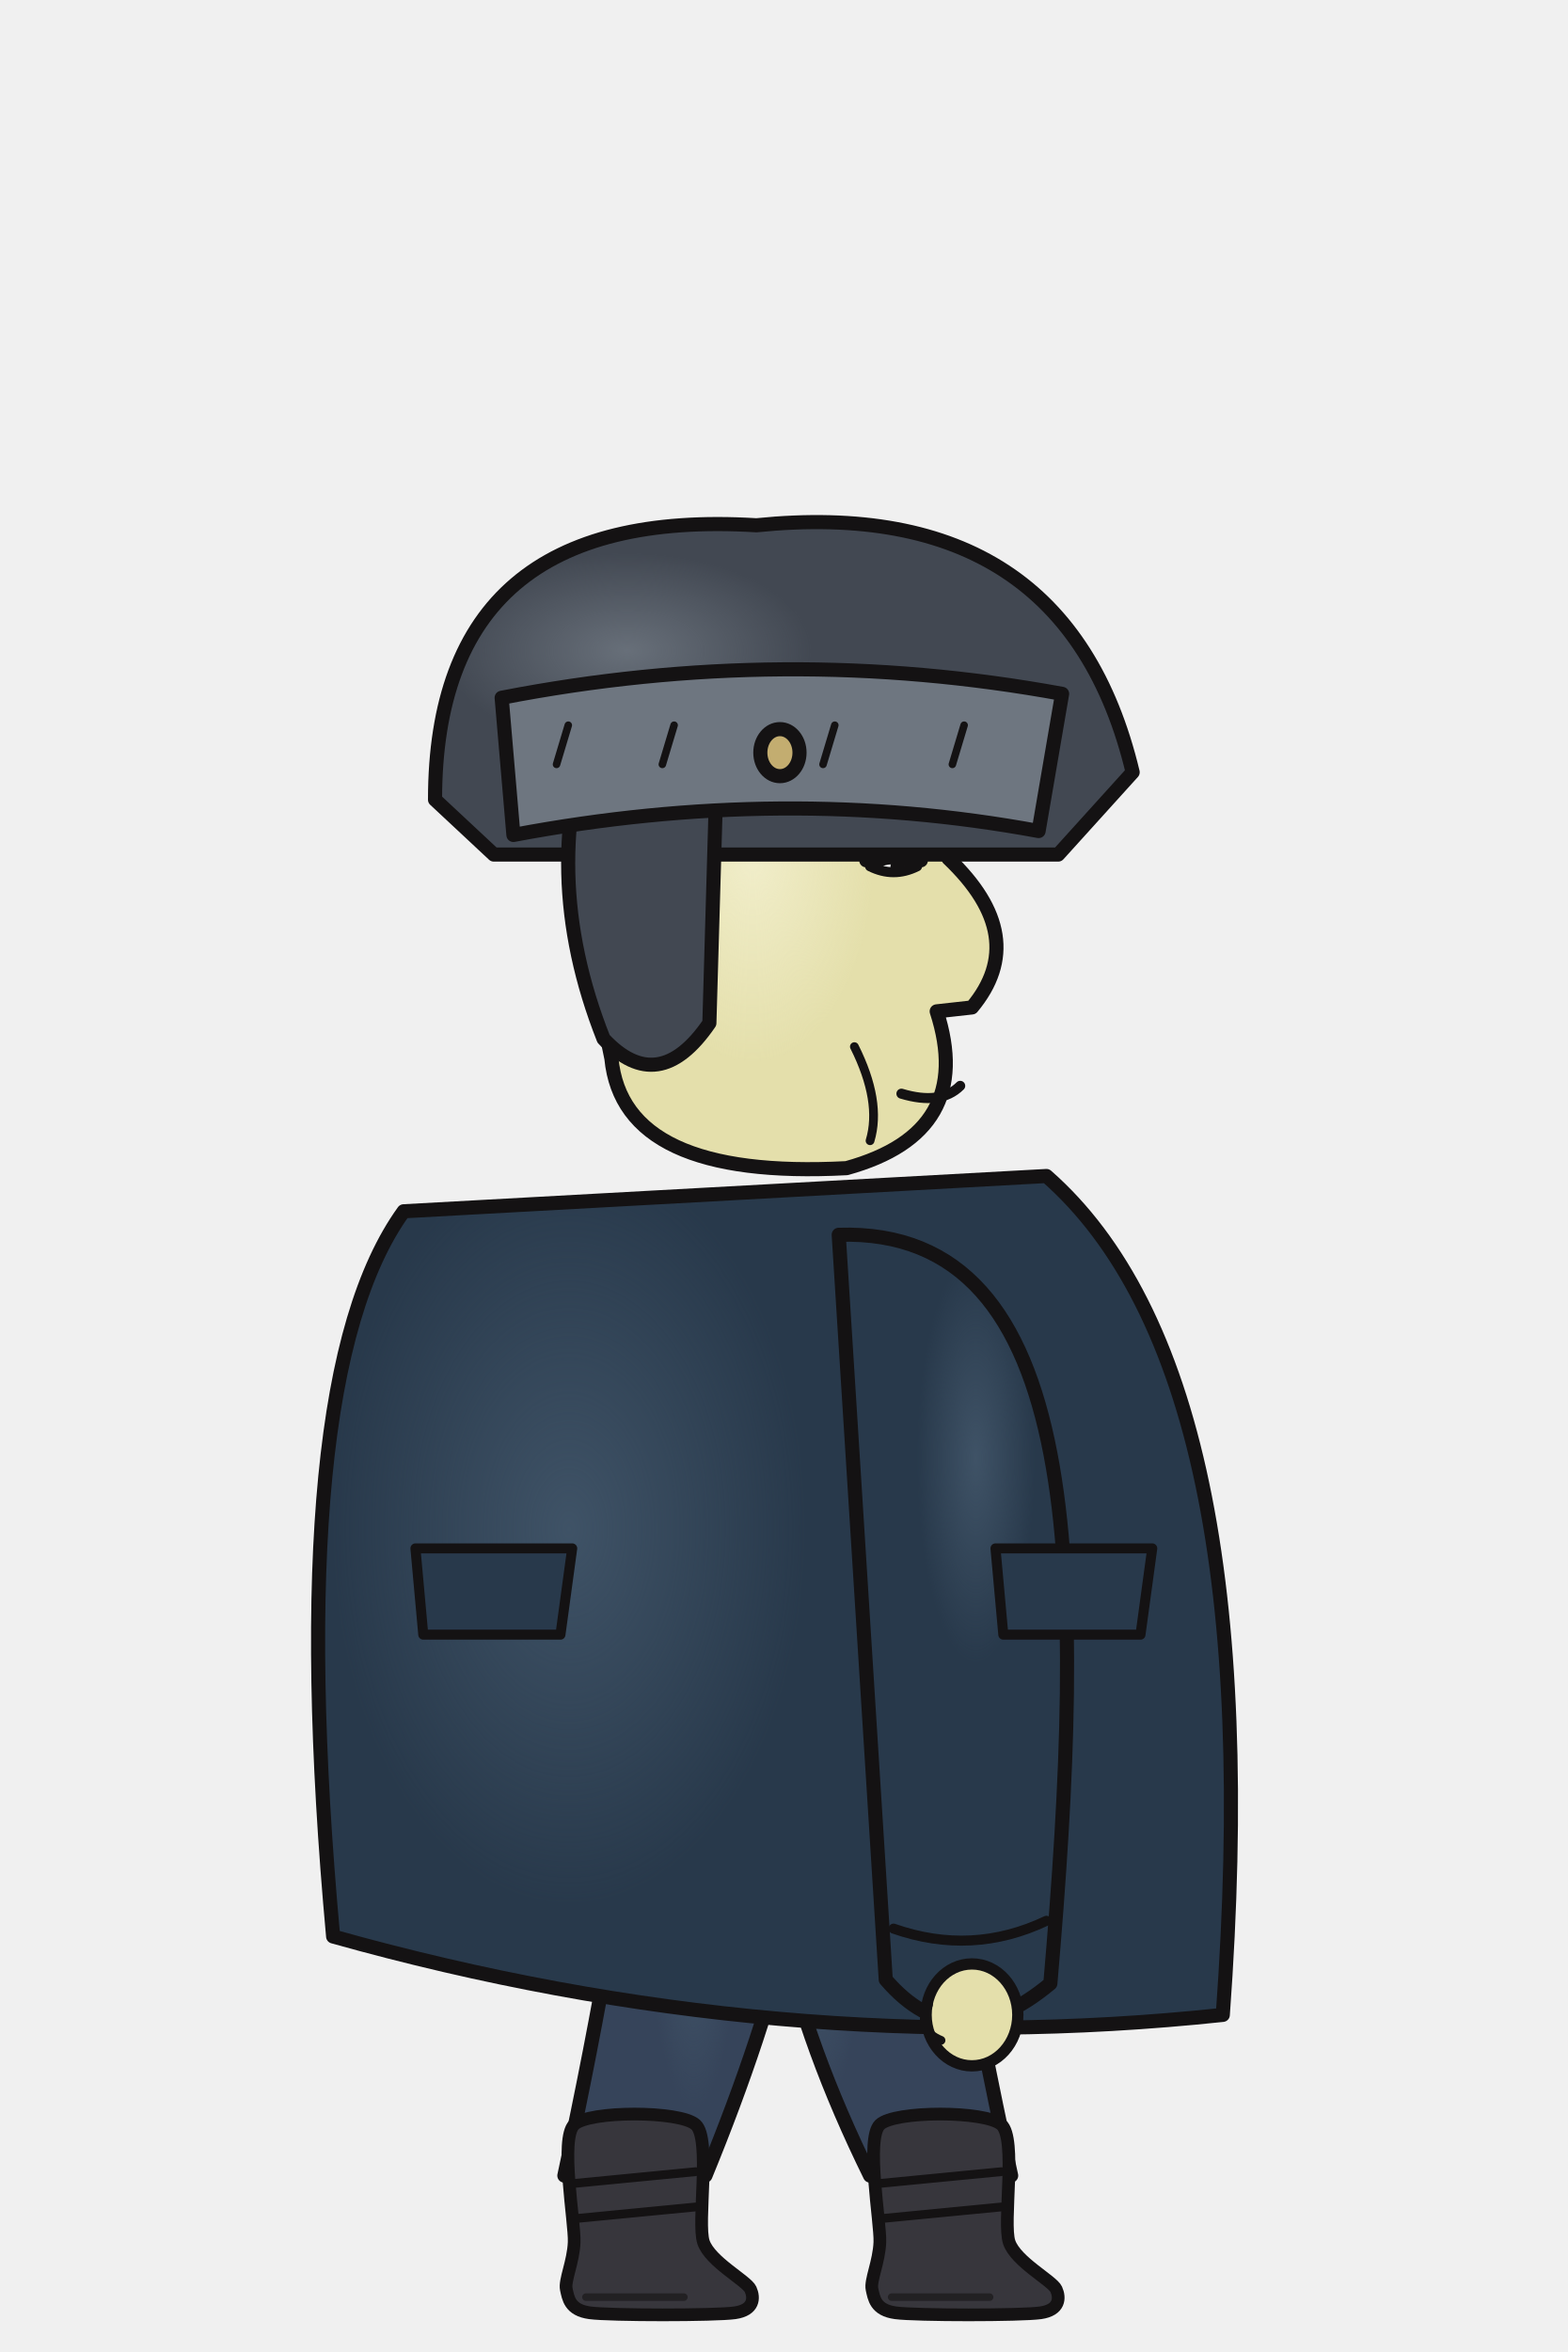
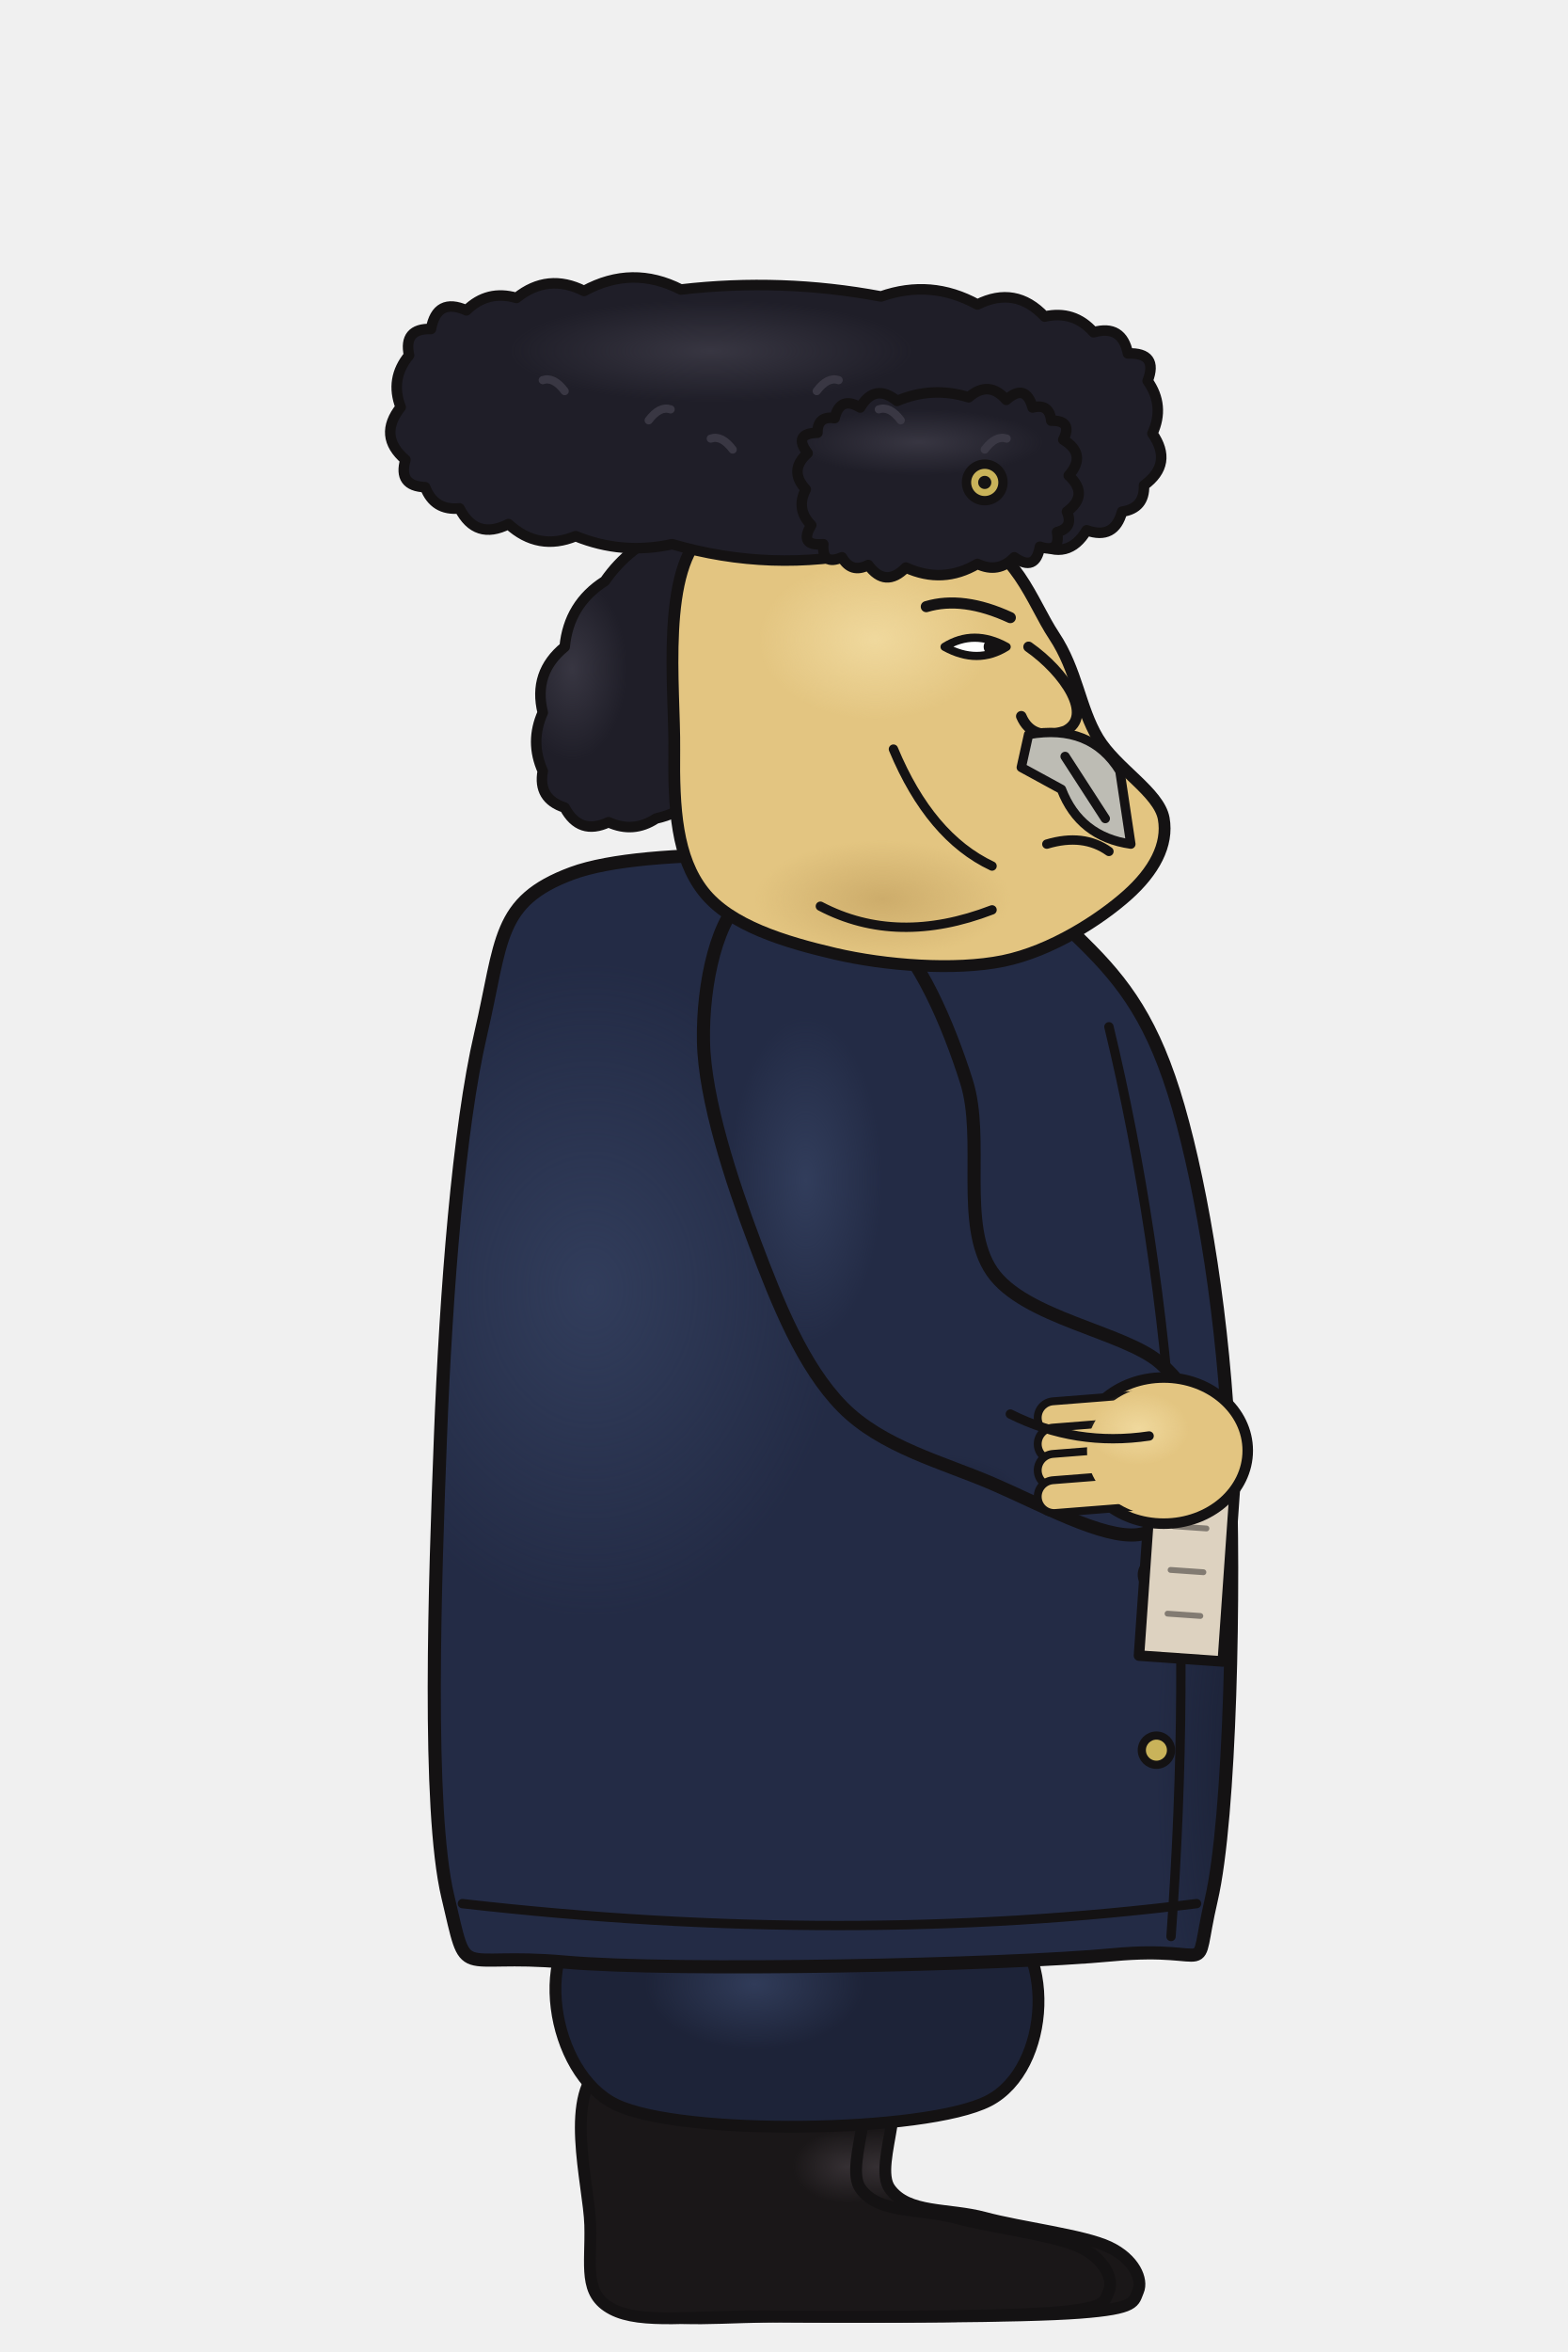
<svg xmlns="http://www.w3.org/2000/svg" width="800" height="1200" viewBox="0 0 400 600">
  <defs>
    <radialGradient id="g1">
-       <stop offset="0" stop-color="#43576B" stop-opacity="0.85" />
-       <stop offset="0.0" stop-color="#43576B" stop-opacity="0.85" />
-       <stop offset="1" stop-color="#43576B" stop-opacity="0" />
+       <stop offset="0" stop-color="#3A3438" stop-opacity="0.85" />
+       <stop offset="0.0" stop-color="#3A3438" stop-opacity="0.85" />
+       <stop offset="1" stop-color="#3A3438" stop-opacity="0" />
    </radialGradient>
    <clipPath id="s1">
-       <path d="M164,438 Q158,490 144.0,555.0 L180.0,555.0 Q210,482 207,438 Z" />
+       <path d="M150.0,512.0 C161.7,504.7 204.3,506.3 216.0,512.0 C227.7,517.7 215.0,539.0 220.0,546.0 C225.0,553.0 236.0,551.3 246.0,554.0 C256.0,556.7 273.0,558.7 280.0,562.0 C287.0,565.3 289.3,571.0 288.0,574.0 C286.7,577.0 287.7,578.8 272.0,580.0 C256.3,581.2 214.0,581.2 194.0,581.0 C174.0,580.8 160.0,583.2 152.0,579.0 C144.0,574.8 146.3,567.2 146.0,556.0 C145.7,544.8 138.3,519.3 150.0,512.0 Z" />
    </clipPath>
    <radialGradient id="g2">
-       <stop offset="0" stop-color="#43576B" stop-opacity="0.85" />
-       <stop offset="0.0" stop-color="#43576B" stop-opacity="0.85" />
-       <stop offset="1" stop-color="#43576B" stop-opacity="0" />
+       <stop offset="0" stop-color="#3A3438" stop-opacity="0.85" />
+       <stop offset="0.0" stop-color="#3A3438" stop-opacity="0.85" />
+       <stop offset="1" stop-color="#3A3438" stop-opacity="0" />
    </radialGradient>
    <clipPath id="s2">
-       <path d="M196,438 Q190,490 222.0,555.0 L258.0,555.0 Q242,482 239,438 Z" />
+       <path d="M166.0,512.0 C177.7,504.7 220.3,506.3 232.0,512.0 C243.7,517.7 231.0,539.0 236.0,546.0 C241.0,553.0 252.0,551.3 262.0,554.0 C272.0,556.7 289.0,558.7 296.0,562.0 C303.0,565.3 305.3,571.0 304.0,574.0 C302.7,577.0 303.7,578.8 288.0,580.0 C272.3,581.2 230.0,581.2 210.0,581.0 C190.0,580.8 176.0,583.2 168.0,579.0 C160.0,574.8 162.3,567.2 162.0,556.0 C161.7,544.8 154.3,519.3 166.0,512.0 Z" />
    </clipPath>
    <radialGradient id="g3">
-       <stop offset="0" stop-color="#43576B" stop-opacity="0.85" />
-       <stop offset="0.0" stop-color="#43576B" stop-opacity="0.85" />
-       <stop offset="1" stop-color="#43576B" stop-opacity="0" />
+       <stop offset="0" stop-color="#34405F" stop-opacity="0.85" />
+       <stop offset="0.0" stop-color="#34405F" stop-opacity="0.85" />
+       <stop offset="1" stop-color="#34405F" stop-opacity="0" />
    </radialGradient>
    <clipPath id="s3">
-       <path d="M103,311 Q72,354 85,496 Q199,528 312,516 Q324,352 267,302 Z" />
+       <path d="M151.0,470.0 C168.2,461.2 242.0,461.3 260.0,470.0 C278.0,478.7 276.2,513.2 259.0,522.0 C241.8,530.8 175.0,531.7 157.0,523.0 C139.0,514.3 133.8,478.8 151.0,470.0 Z" />
    </clipPath>
    <radialGradient id="g4">
-       <stop offset="0" stop-color="#43576B" stop-opacity="0.85" />
-       <stop offset="0.0" stop-color="#43576B" stop-opacity="0.85" />
-       <stop offset="1" stop-color="#43576B" stop-opacity="0" />
+       <stop offset="0" stop-color="#34405F" stop-opacity="0.85" />
+       <stop offset="0.0" stop-color="#34405F" stop-opacity="0.85" />
+       <stop offset="1" stop-color="#34405F" stop-opacity="0" />
    </radialGradient>
    <clipPath id="s4">
-       <path d="M214,310 C277,308 277,397 268,501 Q244,521 226,500 L214,310 Z" />
+       <path d="M145.0,186.0 C165.7,178.3 220.7,180.8 244.0,184.0 C267.3,187.2 273.8,194.0 285.0,205.0 C296.2,216.0 304.3,226.7 311.0,250.0 C317.7,273.3 323.5,308.8 325.0,345.0 C326.5,381.2 325.3,444.2 320.0,467.0 C314.7,489.8 322.5,479.2 293.0,482.0 C263.5,484.8 173.3,486.7 143.0,484.0 C112.7,481.3 116.7,490.0 111.0,466.0 C105.3,442.0 107.5,379.3 109.0,340.0 C110.5,300.7 114.0,255.7 120.0,230.0 C126.0,204.3 124.3,193.7 145.0,186.0 Z" />
    </clipPath>
    <radialGradient id="g5">
-       <stop offset="0" stop-color="#F3F0CF" stop-opacity="0.85" />
-       <stop offset="0.0" stop-color="#F3F0CF" stop-opacity="0.85" />
-       <stop offset="1" stop-color="#F3F0CF" stop-opacity="0" />
+       <stop offset="0" stop-color="#161B2C" stop-opacity="0.85" />
+       <stop offset="0.0" stop-color="#161B2C" stop-opacity="0.85" />
+       <stop offset="1" stop-color="#161B2C" stop-opacity="0" />
    </radialGradient>
    <clipPath id="s5">
-       <path d="M178,170 C214,165 240,199.2 242,221 Q263,241 248,259 L239,260 Q249,290.9 216,300 Q159,303 156,272 Q145,222 178,170 Z" />
+       <path d="M145.0,186.0 C165.7,178.3 220.7,180.8 244.0,184.0 C267.3,187.2 273.8,194.0 285.0,205.0 C296.2,216.0 304.3,226.7 311.0,250.0 C317.7,273.3 323.5,308.8 325.0,345.0 C326.5,381.2 325.3,444.2 320.0,467.0 C314.7,489.8 322.5,479.2 293.0,482.0 C263.5,484.8 173.3,486.7 143.0,484.0 C112.7,481.3 116.7,490.0 111.0,466.0 C105.3,442.0 107.5,379.3 109.0,340.0 C110.5,300.7 114.0,255.7 120.0,230.0 C126.0,204.3 124.3,193.7 145.0,186.0 Z" />
    </clipPath>
    <radialGradient id="g6">
-       <stop offset="0" stop-color="#6E7680" stop-opacity="0.85" />
-       <stop offset="0.0" stop-color="#6E7680" stop-opacity="0.85" />
-       <stop offset="1" stop-color="#6E7680" stop-opacity="0" />
+       <stop offset="0" stop-color="#161B2C" stop-opacity="0.85" />
+       <stop offset="0.0" stop-color="#161B2C" stop-opacity="0.85" />
+       <stop offset="1" stop-color="#161B2C" stop-opacity="0" />
    </radialGradient>
    <clipPath id="s6">
-       <path d="M111,206 Q111,131 193,136 Q272,128 289,199 L270,220 L126,220 Z" />
+       <path d="M145.0,186.0 C165.7,178.3 220.7,180.8 244.0,184.0 C267.3,187.2 273.8,194.0 285.0,205.0 C296.2,216.0 304.3,226.7 311.0,250.0 C317.7,273.3 323.5,308.8 325.0,345.0 C326.5,381.2 325.3,444.2 320.0,467.0 C314.7,489.8 322.5,479.2 293.0,482.0 C263.5,484.8 173.3,486.7 143.0,484.0 C112.7,481.3 116.7,490.0 111.0,466.0 C105.3,442.0 107.5,379.3 109.0,340.0 C110.5,300.7 114.0,255.7 120.0,230.0 C126.0,204.3 124.3,193.7 145.0,186.0 Z" />
+     </clipPath>
+     <radialGradient id="g7">
+       <stop offset="0" stop-color="#626879" stop-opacity="0.85" />
+       <stop offset="0.0" stop-color="#626879" stop-opacity="0.85" />
+       <stop offset="1" stop-color="#626879" stop-opacity="0" />
+     </radialGradient>
+     <clipPath id="s7">
+       <path d="M188.0,190.0 C188.6,189.6 213.7,184.8 215.0,185.0 C216.3,185.2 240.5,196.4 241.0,197.0 C241.5,197.6 234.8,208.9 234.0,209.0 C233.2,209.1 211.1,199.2 210.0,199.0 C208.9,198.8 190.6,202.2 190.0,202.0 C189.4,201.8 187.4,190.4 188.0,190.0 Z" />
+     </clipPath>
+     <radialGradient id="g8">
+       <stop offset="0" stop-color="#34405F" stop-opacity="0.85" />
+       <stop offset="0.0" stop-color="#34405F" stop-opacity="0.85" />
+       <stop offset="1" stop-color="#34405F" stop-opacity="0" />
+     </radialGradient>
+     <clipPath id="s8">
+       <path d="M193.0,192.0 C201.2,186.7 220.0,191.5 230.0,200.0 C240.0,208.5 248.0,227.2 253.0,243.0 C258.0,258.8 251.2,282.2 260.0,295.0 C268.8,307.8 296.3,311.5 306.0,320.0 C315.7,328.5 319.0,338.2 318.0,346.0 C317.0,353.8 309.7,365.8 300.0,367.0 C290.3,368.2 273.5,358.8 260.0,353.0 C246.5,347.2 229.8,343.0 219.0,332.0 C208.2,321.0 201.3,303.7 195.0,287.0 C188.7,270.3 181.3,247.8 181.0,232.0 C180.7,216.2 184.8,197.3 193.0,192.0 Z" />
+     </clipPath>
+     <radialGradient id="g9">
+       <stop offset="0" stop-color="#161B2C" stop-opacity="0.85" />
+       <stop offset="0.0" stop-color="#161B2C" stop-opacity="0.85" />
+       <stop offset="1" stop-color="#161B2C" stop-opacity="0" />
+     </radialGradient>
+     <clipPath id="s9">
+       <path d="M193.0,192.0 C201.2,186.7 220.0,191.5 230.0,200.0 C240.0,208.5 248.0,227.2 253.0,243.0 C258.0,258.8 251.2,282.2 260.0,295.0 C268.8,307.8 296.3,311.5 306.0,320.0 C315.7,328.5 319.0,338.2 318.0,346.0 C317.0,353.8 309.7,365.8 300.0,367.0 C290.3,368.2 273.5,358.8 260.0,353.0 C246.5,347.2 229.8,343.0 219.0,332.0 C208.2,321.0 201.3,303.7 195.0,287.0 C188.7,270.3 181.3,247.8 181.0,232.0 C180.7,216.2 184.8,197.3 193.0,192.0 Z" />
+     </clipPath>
+     <radialGradient id="g10">
+       <stop offset="0" stop-color="#F2DCA2" stop-opacity="0.85" />
+       <stop offset="0.0" stop-color="#F2DCA2" stop-opacity="0.85" />
+       <stop offset="1" stop-color="#F2DCA2" stop-opacity="0" />
+     </radialGradient>
+     <clipPath id="s10">
+       <path d="M284,344 a23,20 0 1,0 46,0 a23,20 0 1,0 -46,0" />
+     </clipPath>
+     <radialGradient id="g11">
+       <stop offset="0" stop-color="#3C3A46" stop-opacity="0.85" />
+       <stop offset="0.0" stop-color="#3C3A46" stop-opacity="0.85" />
+       <stop offset="1" stop-color="#3C3A46" stop-opacity="0" />
+     </radialGradient>
+     <clipPath id="s11">
+       <path d="M194.0,86.0 Q181.4,83.2 172.0,92.0 Q160.8,96.2 154.0,106.0 Q144.1,112.3 143.0,124.0 Q134.3,131.1 137.0,142.0 Q133.4,150.0 137.0,158.0 Q135.6,165.6 143.0,168.0 Q147.1,175.7 155.0,172.0 Q161.8,175.1 168.0,171.0 Q179.2,168.5 184.0,158.0 Q193.8,143.5 192.0,126.0 Q196.6,106.2 194.0,86.0 Z" />
+     </clipPath>
+     <radialGradient id="g12">
+       <stop offset="0" stop-color="#F2DCA2" stop-opacity="0.85" />
+       <stop offset="0.0" stop-color="#F2DCA2" stop-opacity="0.85" />
+       <stop offset="1" stop-color="#F2DCA2" stop-opacity="0" />
+     </radialGradient>
+     <clipPath id="s12">
+       <path d="M182.0,92.0 C195.0,82.0 235.2,87.2 251.0,92.0 C266.8,96.8 270.7,111.5 277.0,121.0 C283.3,130.5 284.0,140.7 289.0,149.0 C294.0,157.3 305.7,163.8 307.0,171.0 C308.3,178.2 304.3,185.5 297.0,192.0 C289.7,198.5 276.3,207.3 263.0,210.0 C249.7,212.7 230.7,211.2 217.0,208.0 C203.3,204.8 188.3,200.3 181.0,191.0 C173.7,181.7 172.8,168.5 173.0,152.0 C173.2,135.5 169.0,102.0 182.0,92.0 Z" />
+     </clipPath>
+     <radialGradient id="g13">
+       <stop offset="0" stop-color="#C9A867" stop-opacity="0.85" />
+       <stop offset="0.0" stop-color="#C9A867" stop-opacity="0.85" />
+       <stop offset="1" stop-color="#C9A867" stop-opacity="0" />
+     </radialGradient>
+     <clipPath id="s13">
+       <path d="M182.0,92.0 C195.0,82.0 235.2,87.2 251.0,92.0 C266.8,96.8 270.7,111.5 277.0,121.0 C283.3,130.5 284.0,140.7 289.0,149.0 C294.0,157.3 305.7,163.8 307.0,171.0 C308.3,178.2 304.3,185.5 297.0,192.0 C289.7,198.5 276.3,207.3 263.0,210.0 C249.7,212.7 230.7,211.2 217.0,208.0 C203.3,204.8 188.3,200.3 181.0,191.0 C173.7,181.7 172.8,168.5 173.0,152.0 C173.2,135.5 169.0,102.0 182.0,92.0 Z" />
+     </clipPath>
+     <radialGradient id="g14">
+       <stop offset="0" stop-color="#3C3A46" stop-opacity="0.85" />
+       <stop offset="0.0" stop-color="#3C3A46" stop-opacity="0.85" />
+       <stop offset="1" stop-color="#3C3A46" stop-opacity="0" />
+     </radialGradient>
+     <clipPath id="s14">
+       <path d="M303.9,65.6 Q309.7,73.9 301.6,79.8 Q301.8,86.1 295.6,87.0 Q293.5,94.8 285.9,92.1 Q280.8,100.6 272.2,95.5 Q263.4,100.6 253.7,97.4 Q240.5,103.5 227.2,97.8 Q199.5,103.8 172.4,95.9 Q158.8,98.9 146.0,93.7 Q135.8,97.9 127.6,90.4 Q118.7,94.9 114.2,86.1 Q107.3,86.8 104.8,80.3 Q97.3,80.0 99.4,72.8 Q91.8,66.3 98.1,58.4 Q95.1,50.6 100.4,44.2 Q98.8,36.8 106.4,37.0 Q108.0,28.3 116.1,31.9 Q121.9,26.2 129.8,28.5 Q138.4,21.6 148.3,26.6 Q161.5,19.4 174.8,26.2 Q202.4,23.0 229.6,28.1 Q243.3,23.3 256.0,30.3 Q266.4,25.1 274.4,33.6 Q282.4,31.8 287.8,37.9 Q295.6,35.7 297.2,43.7 Q305.6,43.4 302.6,51.2 Q307.4,58.0 303.9,65.6 Z" />
+     </clipPath>
+     <radialGradient id="g15">
+       <stop offset="0" stop-color="#3C3A46" stop-opacity="0.85" />
+       <stop offset="0.0" stop-color="#3C3A46" stop-opacity="0.85" />
+       <stop offset="1" stop-color="#3C3A46" stop-opacity="0" />
+     </radialGradient>
+     <clipPath id="s15">
+       <path d="M281.0,77.1 Q286.7,82.4 280.5,87.0 Q282.4,91.4 277.8,92.6 Q278.8,98.5 273.1,96.6 Q271.9,103.6 266.1,99.5 Q261.7,104.0 256.0,101.3 Q246.5,106.9 236.4,102.3 Q230.8,108.0 226.1,101.6 Q221.5,104.0 218.9,99.5 Q213.4,101.9 213.8,95.9 Q207.0,96.5 210.5,90.7 Q206.2,86.3 209.0,80.9 Q204.2,75.7 209.5,71.0 Q205.4,65.6 212.2,65.4 Q212.2,60.7 216.9,61.4 Q218.4,55.2 223.9,58.5 Q227.9,51.7 234.0,56.7 Q243.6,52.6 253.6,55.7 Q259.1,50.9 263.9,56.4 Q269.2,51.7 271.1,58.5 Q275.7,57.3 276.2,62.1 Q282.2,62.0 279.5,67.3 Q286.1,71.3 281.0,77.1 Z" />
    </clipPath>
  </defs>
-   <path d="M164,438 Q158,490 144.0,555.0 L180.0,555.0 Q210,482 207,438 Z" fill="#36445A" />
-   <g clip-path="url(#s1)">
-     <ellipse cx="177" cy="490" rx="11" ry="48" fill="url(#g1)" />
-   </g>
-   <path d="M164,438 Q158,490 144.0,555.0 L180.0,555.0 Q210,482 207,438 Z" fill="none" stroke="#141213" stroke-width="3.6" stroke-linejoin="round" stroke-linecap="round" />
-   <g transform="translate(-23.0,0.0)">
-     <path d="M169.5,542.0 C173.2,538.4 196.5,538.4 200.5,542.0 C204.5,545.6 200.8,567.0 202.5,572.0 C204.2,577.0 213.5,581.8 214.5,584.0 C215.5,586.2 215.4,589.3 210.5,590.0 C205.6,590.7 178.7,590.7 173.5,590.0 C168.3,589.3 168.0,586.2 167.5,584.0 C167.0,581.8 169.3,577.0 169.5,572.0 C169.7,567.0 165.8,545.6 169.5,542.0 Z" fill="#37363C" />
-     <path d="M169.5,542.0 C173.2,538.4 196.5,538.4 200.5,542.0 C204.5,545.6 200.8,567.0 202.5,572.0 C204.2,577.0 213.5,581.8 214.5,584.0 C215.5,586.2 215.4,589.3 210.5,590.0 C205.6,590.7 178.7,590.7 173.5,590.0 C168.3,589.3 168.0,586.2 167.5,584.0 C167.0,581.8 169.3,577.0 169.5,572.0 C169.7,567.0 165.8,545.6 169.5,542.0 Z" fill="none" stroke="#141213" stroke-width="3.24" stroke-linejoin="round" stroke-linecap="round" />
-     <path d="M172.5,586.0 L197.5,586.0" fill="none" stroke="#141213" stroke-width="1.92" stroke-linejoin="round" stroke-linecap="round" opacity="0.6" />
-     <path d="M169.5,557 L200.5,554 M169.5,566 L200.5,563" fill="none" stroke="#141213" stroke-width="2.24" stroke-linejoin="round" stroke-linecap="round" />
-   </g>
-   <path d="M196,438 Q190,490 222.0,555.0 L258.0,555.0 Q242,482 239,438 Z" fill="#36445A" />
-   <g clip-path="url(#s2)">
-     <ellipse cx="209" cy="490" rx="11" ry="48" fill="url(#g2)" />
-   </g>
-   <path d="M196,438 Q190,490 222.0,555.0 L258.0,555.0 Q242,482 239,438 Z" fill="none" stroke="#141213" stroke-width="3.6" stroke-linejoin="round" stroke-linecap="round" />
-   <g transform="translate(23.0,-0.0)">
-     <path d="M201.5,542.0 C205.2,538.4 228.5,538.4 232.5,542.0 C236.5,545.6 232.8,567.0 234.5,572.0 C236.2,577.0 245.5,581.8 246.5,584.0 C247.5,586.2 247.4,589.3 242.5,590.0 C237.6,590.7 210.7,590.7 205.5,590.0 C200.3,589.3 200.0,586.2 199.5,584.0 C199.0,581.8 201.3,577.0 201.5,572.0 C201.7,567.0 197.8,545.6 201.5,542.0 Z" fill="#37363C" />
-     <path d="M201.5,542.0 C205.2,538.4 228.5,538.4 232.5,542.0 C236.5,545.6 232.8,567.0 234.5,572.0 C236.2,577.0 245.5,581.8 246.5,584.0 C247.5,586.2 247.4,589.3 242.5,590.0 C237.6,590.7 210.7,590.7 205.5,590.0 C200.3,589.3 200.0,586.2 199.5,584.0 C199.0,581.8 201.3,577.0 201.5,572.0 C201.7,567.0 197.8,545.6 201.5,542.0 Z" fill="none" stroke="#141213" stroke-width="3.24" stroke-linejoin="round" stroke-linecap="round" />
-     <path d="M204.5,586.0 L229.5,586.0" fill="none" stroke="#141213" stroke-width="1.92" stroke-linejoin="round" stroke-linecap="round" opacity="0.6" />
-     <path d="M201.5,557 L232.5,554 M201.5,566 L232.5,563" fill="none" stroke="#141213" stroke-width="2.24" stroke-linejoin="round" stroke-linecap="round" />
-   </g>
-   <g transform="translate(0,-2.0)">
-     <path d="M103,311 Q72,354 85,496 Q199,528 312,516 Q324,352 267,302 Z" fill="#28394B" />
-     <g clip-path="url(#s3)">
-       <ellipse cx="145.2" cy="392" rx="60.28" ry="96.3" fill="url(#g3)" />
+   <g transform="translate(200,590) scale(0.932) translate(-200,-580)">
+     <g transform="translate(-3,0)">
+       <g transform="translate(12.00,-0.00)">
+         <path d="M150.0,512.0 C161.7,504.7 204.3,506.3 216.0,512.0 C227.7,517.7 215.0,539.0 220.0,546.0 C225.0,553.0 236.0,551.3 246.0,554.0 C256.0,556.7 273.0,558.7 280.0,562.0 C287.0,565.3 289.3,571.0 288.0,574.0 C286.7,577.0 287.7,578.8 272.0,580.0 C256.3,581.2 214.0,581.2 194.0,581.0 C174.0,580.8 160.0,583.2 152.0,579.0 C144.0,574.8 146.3,567.2 146.0,556.0 C145.7,544.8 138.3,519.3 150.0,512.0 Z" fill="#1A1718" />
+         <g clip-path="url(#s1)">
+           <ellipse cx="216.4" cy="540" rx="15" ry="10" fill="url(#g1)" />
+         </g>
+         <path d="M150.0,512.0 C161.7,504.7 204.3,506.3 216.0,512.0 C227.7,517.7 215.0,539.0 220.0,546.0 C225.0,553.0 236.0,551.3 246.0,554.0 C256.0,556.7 273.0,558.7 280.0,562.0 C287.0,565.3 289.3,571.0 288.0,574.0 C286.7,577.0 287.7,578.8 272.0,580.0 C256.3,581.2 214.0,581.2 194.0,581.0 C174.0,580.8 160.0,583.2 152.0,579.0 C144.0,574.8 146.3,567.2 146.0,556.0 C145.7,544.8 138.3,519.3 150.0,512.0 Z" fill="none" stroke="#141213" stroke-width="3.24" stroke-linejoin="round" stroke-linecap="round" />
+       </g>
+       <g transform="translate(-12.00,0.00)">
+         <path d="M166.0,512.0 C177.7,504.7 220.3,506.3 232.0,512.0 C243.7,517.7 231.0,539.0 236.0,546.0 C241.0,553.0 252.0,551.3 262.0,554.0 C272.0,556.7 289.0,558.7 296.0,562.0 C303.0,565.3 305.3,571.0 304.0,574.0 C302.7,577.0 303.7,578.8 288.0,580.0 C272.3,581.2 230.0,581.2 210.0,581.0 C190.0,580.8 176.0,583.2 168.0,579.0 C160.0,574.8 162.3,567.2 162.0,556.0 C161.7,544.8 154.3,519.3 166.0,512.0 Z" fill="#1A1718" />
+         <g clip-path="url(#s2)">
+           <ellipse cx="232.4" cy="540" rx="15" ry="10" fill="url(#g2)" />
+         </g>
+         <path d="M166.0,512.0 C177.7,504.7 220.3,506.3 232.0,512.0 C243.7,517.7 231.0,539.0 236.0,546.0 C241.0,553.0 252.0,551.3 262.0,554.0 C272.0,556.7 289.0,558.7 296.0,562.0 C303.0,565.3 305.3,571.0 304.0,574.0 C302.7,577.0 303.7,578.8 288.0,580.0 C272.3,581.2 230.0,581.2 210.0,581.0 C190.0,580.8 176.0,583.2 168.0,579.0 C160.0,574.8 162.3,567.2 162.0,556.0 C161.7,544.8 154.3,519.3 166.0,512.0 Z" fill="none" stroke="#141213" stroke-width="3.24" stroke-linejoin="round" stroke-linecap="round" />
+       </g>
+       <path d="M151.0,470.0 C168.2,461.2 242.0,461.3 260.0,470.0 C278.0,478.7 276.2,513.2 259.0,522.0 C241.8,530.8 175.0,531.7 157.0,523.0 C139.0,514.3 133.8,478.8 151.0,470.0 Z" fill="#1D2338" />
+       <g clip-path="url(#s3)">
+         <ellipse cx="195" cy="490" rx="30" ry="18" fill="url(#g3)" />
+       </g>
+       <path d="M151.0,470.0 C168.2,461.2 242.0,461.3 260.0,470.0 C278.0,478.7 276.2,513.2 259.0,522.0 C241.8,530.8 175.0,531.7 157.0,523.0 C139.0,514.3 133.8,478.8 151.0,470.0 Z" fill="none" stroke="#141213" stroke-width="3.24" stroke-linejoin="round" stroke-linecap="round" />
+       <path d="M145.0,186.0 C165.7,178.3 220.7,180.8 244.0,184.0 C267.3,187.2 273.8,194.0 285.0,205.0 C296.2,216.0 304.3,226.7 311.0,250.0 C317.7,273.3 323.5,308.8 325.0,345.0 C326.5,381.2 325.3,444.2 320.0,467.0 C314.7,489.8 322.5,479.2 293.0,482.0 C263.5,484.8 173.3,486.7 143.0,484.0 C112.7,481.3 116.7,490.0 111.0,466.0 C105.3,442.0 107.5,379.3 109.0,340.0 C110.5,300.7 114.0,255.7 120.0,230.0 C126.0,204.3 124.3,193.7 145.0,186.0 Z" fill="#232B45" />
+       <g clip-path="url(#s4)">
+         <ellipse cx="150" cy="300" rx="70" ry="90" fill="url(#g4)" />
+       </g>
+       <g clip-path="url(#s5)">
+         <ellipse cx="70" cy="425" rx="38" ry="110" fill="url(#g5)" />
+       </g>
+       <g clip-path="url(#s6)">
+         <ellipse cx="340" cy="430" rx="35" ry="110" fill="url(#g6)" />
+       </g>
+       <path d="M145.0,186.0 C165.7,178.3 220.7,180.8 244.0,184.0 C267.3,187.2 273.8,194.0 285.0,205.0 C296.2,216.0 304.3,226.7 311.0,250.0 C317.7,273.3 323.5,308.8 325.0,345.0 C326.5,381.2 325.3,444.2 320.0,467.0 C314.7,489.8 322.5,479.2 293.0,482.0 C263.5,484.8 173.3,486.7 143.0,484.0 C112.7,481.3 116.7,490.0 111.0,466.0 C105.3,442.0 107.5,379.3 109.0,340.0 C110.5,300.7 114.0,255.7 120.0,230.0 C126.0,204.3 124.3,193.7 145.0,186.0 Z" fill="none" stroke="#141213" stroke-width="3.6" stroke-linejoin="round" stroke-linecap="round" />
+       <path d="M292,228 Q319,340 309,477 M115,468 Q220,480 316,468" fill="none" stroke="#141213" stroke-width="2.56" stroke-linejoin="round" stroke-linecap="round" />
+       <ellipse cx="305.0" cy="330.0" rx="4.0" ry="4.0" fill="#C9B35A" stroke="#141213" stroke-width="2.24" />
+       <ellipse cx="305.0" cy="378.0" rx="4.0" ry="4.0" fill="#C9B35A" stroke="#141213" stroke-width="2.24" />
+       <ellipse cx="305.0" cy="426.0" rx="4.0" ry="4.0" fill="#C9B35A" stroke="#141213" stroke-width="2.24" />
+       <path d="M188.0,190.0 C188.6,189.6 213.7,184.8 215.0,185.0 C216.3,185.2 240.5,196.4 241.0,197.0 C241.5,197.6 234.8,208.9 234.0,209.0 C233.2,209.1 211.1,199.2 210.0,199.0 C208.9,198.8 190.6,202.2 190.0,202.0 C189.4,201.8 187.4,190.4 188.0,190.0 Z" fill="#34405F" />
+       <g clip-path="url(#s7)">
+         <ellipse cx="213.0" cy="197.0" rx="19" ry="5" fill="url(#g7)" />
+       </g>
+       <path d="M188.0,190.0 C188.6,189.6 213.7,184.8 215.0,185.0 C216.3,185.2 240.5,196.4 241.0,197.0 C241.5,197.6 234.8,208.9 234.0,209.0 C233.2,209.1 211.1,199.2 210.0,199.0 C208.9,198.8 190.6,202.2 190.0,202.0 C189.4,201.8 187.4,190.4 188.0,190.0 Z" fill="none" stroke="#141213" stroke-width="3.6" stroke-linejoin="round" stroke-linecap="round" />
+       <path d="M191,191 L215,188" fill="none" stroke="#963F44" stroke-width="2.6" stroke-linejoin="round" stroke-linecap="round" />
+       <ellipse cx="236.0" cy="197.0" rx="3.2" ry="3.2" fill="#C9B35A" stroke="#141213" stroke-width="2.24" />
+       <path d="M193.0,192.0 C201.2,186.7 220.0,191.5 230.0,200.0 C240.0,208.5 248.0,227.2 253.0,243.0 C258.0,258.8 251.2,282.2 260.0,295.0 C268.8,307.8 296.3,311.5 306.0,320.0 C315.7,328.5 319.0,338.2 318.0,346.0 C317.0,353.8 309.7,365.8 300.0,367.0 C290.3,368.2 273.5,358.8 260.0,353.0 C246.5,347.2 229.8,343.0 219.0,332.0 C208.2,321.0 201.3,303.7 195.0,287.0 C188.7,270.3 181.3,247.8 181.0,232.0 C180.7,216.2 184.8,197.3 193.0,192.0 Z" fill="#232B45" />
+       <g clip-path="url(#s8)">
+         <ellipse cx="209" cy="270" rx="21" ry="45" fill="url(#g8)" />
+       </g>
+       <g clip-path="url(#s9)">
+         <ellipse cx="245" cy="360" rx="26" ry="15" fill="url(#g9)" />
+       </g>
+       <path d="M193.0,192.0 C201.2,186.7 220.0,191.5 230.0,200.0 C240.0,208.5 248.0,227.2 253.0,243.0 C258.0,258.8 251.2,282.2 260.0,295.0 C268.8,307.8 296.3,311.5 306.0,320.0 C315.7,328.5 319.0,338.2 318.0,346.0 C317.0,353.8 309.7,365.8 300.0,367.0 C290.3,368.2 273.5,358.8 260.0,353.0 C246.5,347.2 229.8,343.0 219.0,332.0 C208.2,321.0 201.3,303.7 195.0,287.0 C188.7,270.3 181.3,247.8 181.0,232.0 C180.7,216.2 184.8,197.3 193.0,192.0 Z" fill="none" stroke="#141213" stroke-width="3.6" stroke-linejoin="round" stroke-linecap="round" />
+       <g transform="rotate(4 314 368)">
+         <path d="M302.5,335.0 L325.5,335.0 L325.5,401.0 L302.5,401.0 Z" fill="#DDD2C0" stroke="#141213" stroke-width="2.88" stroke-linejoin="round" stroke-linecap="round" />
+         <ellipse cx="309.5" cy="335.0" rx="2.8" ry="4.2" fill="none" stroke="#141213" stroke-width="2.56" />
+         <ellipse cx="311.3" cy="335.0" rx="2.8" ry="4.2" fill="none" stroke="#141213" stroke-width="2.56" />
+         <ellipse cx="313.1" cy="335.0" rx="2.8" ry="4.2" fill="none" stroke="#141213" stroke-width="2.56" />
+         <ellipse cx="314.9" cy="335.0" rx="2.8" ry="4.2" fill="none" stroke="#141213" stroke-width="2.56" />
+         <ellipse cx="316.7" cy="335.0" rx="2.8" ry="4.2" fill="none" stroke="#141213" stroke-width="2.56" />
+         <ellipse cx="318.5" cy="335.0" rx="2.8" ry="4.2" fill="none" stroke="#141213" stroke-width="2.56" />
+         <path d="M309.5,353.0 L318.5,353.0" fill="none" stroke="#141213" stroke-width="1.6" stroke-linejoin="round" stroke-linecap="round" opacity="0.45" />
+         <path d="M309.5,365.0 L318.5,365.0" fill="none" stroke="#141213" stroke-width="1.6" stroke-linejoin="round" stroke-linecap="round" opacity="0.45" />
+         <path d="M309.5,377.0 L318.5,377.0" fill="none" stroke="#141213" stroke-width="1.6" stroke-linejoin="round" stroke-linecap="round" opacity="0.45" />
+         <path d="M309.5,389.0 L318.5,389.0" fill="none" stroke="#141213" stroke-width="1.6" stroke-linejoin="round" stroke-linecap="round" opacity="0.45" />
+       </g>
+       <ellipse cx="307.0" cy="344.0" rx="23.0" ry="20.0" fill="#E3C581" stroke="#141213" stroke-width="2.88" />
+       <path d="M302.4,333.0 L277.0,335.0" fill="none" stroke="#141213" stroke-width="11.16" stroke-linejoin="round" stroke-linecap="round" />
+       <path d="M302.4,333.0 L277.0,335.0" fill="none" stroke="#E3C581" stroke-width="6.84" stroke-linejoin="round" stroke-linecap="round" />
+       <path d="M302.4,340.2 L277.0,342.2" fill="none" stroke="#141213" stroke-width="11.16" stroke-linejoin="round" stroke-linecap="round" />
+       <path d="M302.4,340.2 L277.0,342.2" fill="none" stroke="#E3C581" stroke-width="6.84" stroke-linejoin="round" stroke-linecap="round" />
+       <path d="M302.4,347.4 L277.0,349.4" fill="none" stroke="#141213" stroke-width="11.16" stroke-linejoin="round" stroke-linecap="round" />
+       <path d="M302.4,347.4 L277.0,349.4" fill="none" stroke="#E3C581" stroke-width="6.84" stroke-linejoin="round" stroke-linecap="round" />
+       <path d="M302.4,354.6 L277.0,356.6" fill="none" stroke="#141213" stroke-width="11.16" stroke-linejoin="round" stroke-linecap="round" />
+       <path d="M302.4,354.6 L277.0,356.6" fill="none" stroke="#E3C581" stroke-width="6.84" stroke-linejoin="round" stroke-linecap="round" />
+       <ellipse cx="307.0" cy="344.0" rx="21.0" ry="18.0" fill="#E3C581" />
+       <g clip-path="url(#s10)">
+         <ellipse cx="300.1" cy="338.0" rx="13.8" ry="10.0" fill="url(#g10)" />
+       </g>
+       <path d="M265,334 Q283,343 303,340" fill="none" stroke="#141213" stroke-width="2.56" stroke-linejoin="round" stroke-linecap="round" />
+       <path d="M194.0,86.0 Q181.4,83.2 172.0,92.0 Q160.8,96.2 154.0,106.0 Q144.1,112.3 143.0,124.0 Q134.3,131.1 137.0,142.0 Q133.4,150.0 137.0,158.0 Q135.6,165.6 143.0,168.0 Q147.1,175.7 155.0,172.0 Q161.8,175.1 168.0,171.0 Q179.2,168.5 184.0,158.0 Q193.8,143.5 192.0,126.0 Q196.6,106.2 194.0,86.0 Z" fill="#1F1E28" />
+       <g clip-path="url(#s11)">
+         <ellipse cx="145" cy="130" rx="15" ry="25" fill="url(#g11)" />
+       </g>
+       <path d="M194.0,86.0 Q181.4,83.2 172.0,92.0 Q160.8,96.2 154.0,106.0 Q144.1,112.3 143.0,124.0 Q134.3,131.1 137.0,142.0 Q133.4,150.0 137.0,158.0 Q135.6,165.6 143.0,168.0 Q147.1,175.7 155.0,172.0 Q161.8,175.1 168.0,171.0 Q179.2,168.5 184.0,158.0 Q193.8,143.5 192.0,126.0 Q196.6,106.2 194.0,86.0 Z" fill="none" stroke="#141213" stroke-width="2.88" stroke-linejoin="round" stroke-linecap="round" />
+       <path d="M182.0,92.0 C195.0,82.0 235.2,87.2 251.0,92.0 C266.8,96.8 270.7,111.5 277.0,121.0 C283.3,130.5 284.0,140.7 289.0,149.0 C294.0,157.3 305.7,163.8 307.0,171.0 C308.3,178.2 304.3,185.5 297.0,192.0 C289.7,198.5 276.3,207.3 263.0,210.0 C249.7,212.7 230.7,211.2 217.0,208.0 C203.3,204.8 188.3,200.3 181.0,191.0 C173.7,181.7 172.8,168.5 173.0,152.0 C173.2,135.5 169.0,102.0 182.0,92.0 Z" fill="#E3C581" />
+       <g clip-path="url(#s12)">
+         <ellipse cx="228" cy="122" rx="32" ry="22" fill="url(#g12)" />
+       </g>
+       <g clip-path="url(#s13)">
+         <ellipse cx="230" cy="193" rx="35" ry="16" fill="url(#g13)" />
+       </g>
+       <path d="M182.0,92.0 C195.0,82.0 235.2,87.2 251.0,92.0 C266.8,96.8 270.7,111.5 277.0,121.0 C283.3,130.5 284.0,140.7 289.0,149.0 C294.0,157.3 305.7,163.8 307.0,171.0 C308.3,178.2 304.3,185.5 297.0,192.0 C289.7,198.5 276.3,207.3 263.0,210.0 C249.7,212.7 230.7,211.2 217.0,208.0 C203.3,204.8 188.3,200.3 181.0,191.0 C173.7,181.7 172.8,168.5 173.0,152.0 C173.2,135.5 169.0,102.0 182.0,92.0 Z" fill="none" stroke="#141213" stroke-width="3.24" stroke-linejoin="round" stroke-linecap="round" />
+       <path d="M247,124 Q255,119 264,124 Q256,129 247,124 Z" fill="#FFFFFF" stroke="#141213" stroke-width="2.24" stroke-linejoin="round" stroke-linecap="round" />
+       <ellipse cx="260.0" cy="124.0" rx="2.3" ry="2.3" fill="#141213" />
+       <path d="M242,113 Q252,110 265,116" fill="none" stroke="#141213" stroke-width="3.04" stroke-linejoin="round" stroke-linecap="round" />
+       <path d="M270,124 C280,131 288,143 280,147 Q271,150 268,143" fill="#E3C581" stroke="#141213" stroke-width="2.88" stroke-linejoin="round" stroke-linecap="round" />
+       <path d="M270,148 Q287,145 295,158 L298,178 Q284,176 279,163 L268,157 Z" fill="#BDBCB4" stroke="#141213" stroke-width="2.56" stroke-linejoin="round" stroke-linecap="round" />
+       <path d="M280,154 L291,171 M275,178 Q285,175 292,180 M233,152 Q243,176 260,184 M213,195 Q234,206 260,196" fill="none" stroke="#141213" stroke-width="2.56" stroke-linejoin="round" stroke-linecap="round" />
+       <path d="M303.9,65.6 Q309.7,73.9 301.6,79.8 Q301.8,86.1 295.6,87.0 Q293.5,94.8 285.9,92.1 Q280.8,100.6 272.2,95.5 Q263.4,100.6 253.7,97.4 Q240.5,103.5 227.2,97.8 Q199.5,103.8 172.4,95.9 Q158.8,98.9 146.0,93.7 Q135.8,97.9 127.6,90.4 Q118.7,94.9 114.2,86.1 Q107.3,86.8 104.8,80.3 Q97.3,80.0 99.4,72.8 Q91.8,66.3 98.1,58.4 Q95.1,50.6 100.4,44.2 Q98.8,36.8 106.4,37.0 Q108.0,28.3 116.1,31.9 Q121.9,26.2 129.8,28.5 Q138.4,21.6 148.3,26.6 Q161.5,19.4 174.8,26.2 Q202.4,23.0 229.6,28.1 Q243.3,23.3 256.0,30.3 Q266.4,25.1 274.4,33.6 Q282.4,31.8 287.8,37.9 Q295.6,35.7 297.2,43.7 Q305.6,43.4 302.6,51.2 Q307.4,58.0 303.9,65.6 Z" fill="#1F1E28" />
+       <g clip-path="url(#s14)">
+         <ellipse cx="183" cy="43" rx="55" ry="14" fill="url(#g14)" />
+       </g>
+       <path d="M303.9,65.6 Q309.7,73.9 301.6,79.8 Q301.8,86.1 295.6,87.0 Q293.5,94.8 285.9,92.1 Q280.8,100.6 272.2,95.5 Q263.4,100.6 253.7,97.4 Q240.5,103.5 227.2,97.8 Q199.5,103.8 172.4,95.9 Q158.8,98.9 146.0,93.7 Q135.8,97.9 127.6,90.4 Q118.7,94.9 114.2,86.1 Q107.3,86.8 104.8,80.3 Q97.3,80.0 99.4,72.8 Q91.8,66.3 98.1,58.4 Q95.1,50.6 100.4,44.2 Q98.8,36.8 106.4,37.0 Q108.0,28.3 116.1,31.9 Q121.9,26.2 129.8,28.5 Q138.4,21.6 148.3,26.6 Q161.5,19.4 174.8,26.2 Q202.4,23.0 229.6,28.1 Q243.3,23.3 256.0,30.3 Q266.4,25.1 274.4,33.6 Q282.4,31.8 287.8,37.9 Q295.6,35.7 297.2,43.7 Q305.6,43.4 302.6,51.2 Q307.4,58.0 303.9,65.6 Z" fill="none" stroke="#141213" stroke-width="2.88" stroke-linejoin="round" stroke-linecap="round" />
+       <path d="M281.0,77.1 Q286.7,82.4 280.5,87.0 Q282.4,91.4 277.8,92.6 Q278.8,98.5 273.1,96.6 Q271.9,103.6 266.1,99.5 Q261.7,104.0 256.0,101.3 Q246.5,106.9 236.4,102.3 Q230.8,108.0 226.1,101.6 Q221.5,104.0 218.9,99.5 Q213.4,101.9 213.8,95.9 Q207.0,96.5 210.5,90.7 Q206.2,86.3 209.0,80.9 Q204.2,75.7 209.5,71.0 Q205.4,65.6 212.2,65.4 Q212.2,60.7 216.9,61.4 Q218.4,55.2 223.9,58.5 Q227.9,51.7 234.0,56.7 Q243.6,52.6 253.6,55.7 Q259.1,50.9 263.9,56.4 Q269.2,51.7 271.1,58.5 Q275.7,57.3 276.2,62.1 Q282.2,62.0 279.5,67.3 Q286.1,71.3 281.0,77.1 Z" fill="#1F1E28" />
+       <g clip-path="url(#s15)">
+         <ellipse cx="240" cy="68" rx="34" ry="9" fill="url(#g15)" />
+       </g>
+       <path d="M281.0,77.1 Q286.7,82.4 280.5,87.0 Q282.4,91.4 277.8,92.6 Q278.8,98.5 273.1,96.6 Q271.9,103.6 266.1,99.5 Q261.7,104.0 256.0,101.3 Q246.5,106.9 236.4,102.3 Q230.8,108.0 226.1,101.6 Q221.5,104.0 218.9,99.5 Q213.4,101.9 213.8,95.9 Q207.0,96.5 210.5,90.7 Q206.2,86.3 209.0,80.9 Q204.2,75.7 209.5,71.0 Q205.4,65.6 212.2,65.4 Q212.2,60.7 216.9,61.4 Q218.4,55.2 223.9,58.5 Q227.9,51.7 234.0,56.7 Q243.6,52.6 253.6,55.7 Q259.1,50.9 263.9,56.4 Q269.2,51.7 271.1,58.5 Q275.7,57.3 276.2,62.1 Q282.2,62.0 279.5,67.3 Q286.1,71.3 281.0,77.1 Z" fill="none" stroke="#141213" stroke-width="2.88" stroke-linejoin="round" stroke-linecap="round" />
+       <ellipse cx="258.0" cy="79.0" rx="5.0" ry="5.0" fill="#C9B35A" stroke="#141213" stroke-width="2.56" />
+       <ellipse cx="258.0" cy="79.0" rx="1.8" ry="1.8" fill="#141213" />
+       <path d="M143.0,54.0 q-3,-4 -6,-3" fill="none" stroke="#3C3A46" stroke-width="2.24" stroke-linejoin="round" stroke-linecap="round" opacity="0.9" />
+       <path d="M166.0,62.0 q3,-4 6,-3" fill="none" stroke="#3C3A46" stroke-width="2.24" stroke-linejoin="round" stroke-linecap="round" opacity="0.9" />
+       <path d="M189.0,70.0 q-3,-4 -6,-3" fill="none" stroke="#3C3A46" stroke-width="2.24" stroke-linejoin="round" stroke-linecap="round" opacity="0.9" />
+       <path d="M212.0,54.0 q3,-4 6,-3" fill="none" stroke="#3C3A46" stroke-width="2.24" stroke-linejoin="round" stroke-linecap="round" opacity="0.9" />
+       <path d="M235.0,62.0 q-3,-4 -6,-3" fill="none" stroke="#3C3A46" stroke-width="2.24" stroke-linejoin="round" stroke-linecap="round" opacity="0.9" />
+       <path d="M258.0,70.0 q3,-4 6,-3" fill="none" stroke="#3C3A46" stroke-width="2.24" stroke-linejoin="round" stroke-linecap="round" opacity="0.9" />
    </g>
-     <path d="M103,311 Q72,354 85,496 Q199,528 312,516 Q324,352 267,302 Z" fill="none" stroke="#141213" stroke-width="3.6" stroke-linejoin="round" stroke-linecap="round" />
-     <g transform="translate(0,7.0)">
-       <path d="M214,310 C277,308 277,397 268,501 Q244,521 226,500 L214,310 Z" fill="#28394B" />
-       <g clip-path="url(#s4)">
-         <ellipse cx="249" cy="367" rx="15" ry="52" fill="url(#g4)" />
-       </g>
-       <path d="M214,310 C277,308 277,397 268,501 Q244,521 226,500 L214,310 Z" fill="none" stroke="#141213" stroke-width="3.6" stroke-linejoin="round" stroke-linecap="round" />
-       <path d="M228,487 Q248,494 267,485" fill="none" stroke="#141213" stroke-width="2.56" stroke-linejoin="round" stroke-linecap="round" />
-       <ellipse cx="248.0" cy="509.0" rx="11.7" ry="13.0" fill="#E4DFAB" stroke="#141213" stroke-width="2.88" />
-       <path d="M236.9,506.4 q-3.2,6.5 3.2,9.1" fill="none" stroke="#141213" stroke-width="2.24" stroke-linejoin="round" stroke-linecap="round" />
-     </g>
-     <path d="M106.0,397 L146.0,397 L143.0,419 L108.0,419 Z" fill="#28394B" stroke="#141213" stroke-width="2.56" stroke-linejoin="round" stroke-linecap="round" />
-     <path d="M254.0,397 L294.0,397 L291.0,419 L256.0,419 Z" fill="#28394B" stroke="#141213" stroke-width="2.56" stroke-linejoin="round" stroke-linecap="round" />
-     <path d="M178,170 C214,165 240,199.2 242,221 Q263,241 248,259 L239,260 Q249,290.9 216,300 Q159,303 156,272 Q145,222 178,170 Z" fill="#E4DFAB" />
-     <g clip-path="url(#s5)">
-       <ellipse cx="192" cy="221" rx="31" ry="52.0" fill="url(#g5)" />
-     </g>
-     <path d="M178,170 C214,165 240,199.2 242,221 Q263,241 248,259 L239,260 Q249,290.9 216,300 Q159,303 156,272 Q145,222 178,170 Z" fill="none" stroke="#141213" stroke-width="3.6" stroke-linejoin="round" stroke-linecap="round" />
-     <path d="M170,244 C153,230 150,257 169,261" fill="none" stroke="#141213" stroke-width="2.56" stroke-linejoin="round" stroke-linecap="round" />
-     <path d="M222,223 Q228,219.4 234,223 Q228,226.0 222,223 Z" fill="#FFFFFF" stroke="#141213" stroke-width="2.56" stroke-linejoin="round" stroke-linecap="round" />
-     <ellipse cx="229.0" cy="223.0" rx="1.8" ry="1.8" fill="#141213" />
-     <path d="M221.0,221.5 Q228,217.3 235.0,221.5" fill="none" stroke="#141213" stroke-width="3.52" stroke-linejoin="round" stroke-linecap="round" />
-     <path d="M218,209 Q229,203 238,210 M230,281 Q240,284 245,279" fill="none" stroke="#141213" stroke-width="2.56" stroke-linejoin="round" stroke-linecap="round" />
-     <path d="M218,269 Q225,283 222,293" fill="none" stroke="#141213" stroke-width="2.24" stroke-linejoin="round" stroke-linecap="round" />
-     <path d="M111,206 Q111,131 193,136 Q272,128 289,199 L270,220 L126,220 Z" fill="#424852" />
-     <g clip-path="url(#s6)">
-       <ellipse cx="160" cy="168" rx="47" ry="25" fill="url(#g6)" />
-     </g>
-     <path d="M111,206 Q111,131 193,136 Q272,128 289,199 L270,220 L126,220 Z" fill="none" stroke="#141213" stroke-width="3.6" stroke-linejoin="round" stroke-linecap="round" />
-     <path d="M152,184 Q137,224 154,267 Q168,282 181,263 L183,194 Z" fill="#424852" stroke="#141213" stroke-width="3.6" stroke-linejoin="round" stroke-linecap="round" />
-     <path d="M128,180 Q200,166 271,179 L265,214 Q200,202 131,215 Z" fill="#6E7680" stroke="#141213" stroke-width="3.6" stroke-linejoin="round" stroke-linecap="round" />
-     <path d="M145,187 l-3,10" fill="none" stroke="#141213" stroke-width="1.92" stroke-linejoin="round" stroke-linecap="round" />
-     <path d="M172,187 l-3,10" fill="none" stroke="#141213" stroke-width="1.92" stroke-linejoin="round" stroke-linecap="round" />
-     <path d="M213,187 l-3,10" fill="none" stroke="#141213" stroke-width="1.92" stroke-linejoin="round" stroke-linecap="round" />
-     <path d="M246,187 l-3,10" fill="none" stroke="#141213" stroke-width="1.92" stroke-linejoin="round" stroke-linecap="round" />
-     <ellipse cx="199.0" cy="194.0" rx="5.0" ry="6.0" fill="#C3AD70" stroke="#141213" stroke-width="3.6" />
  </g>
</svg>
